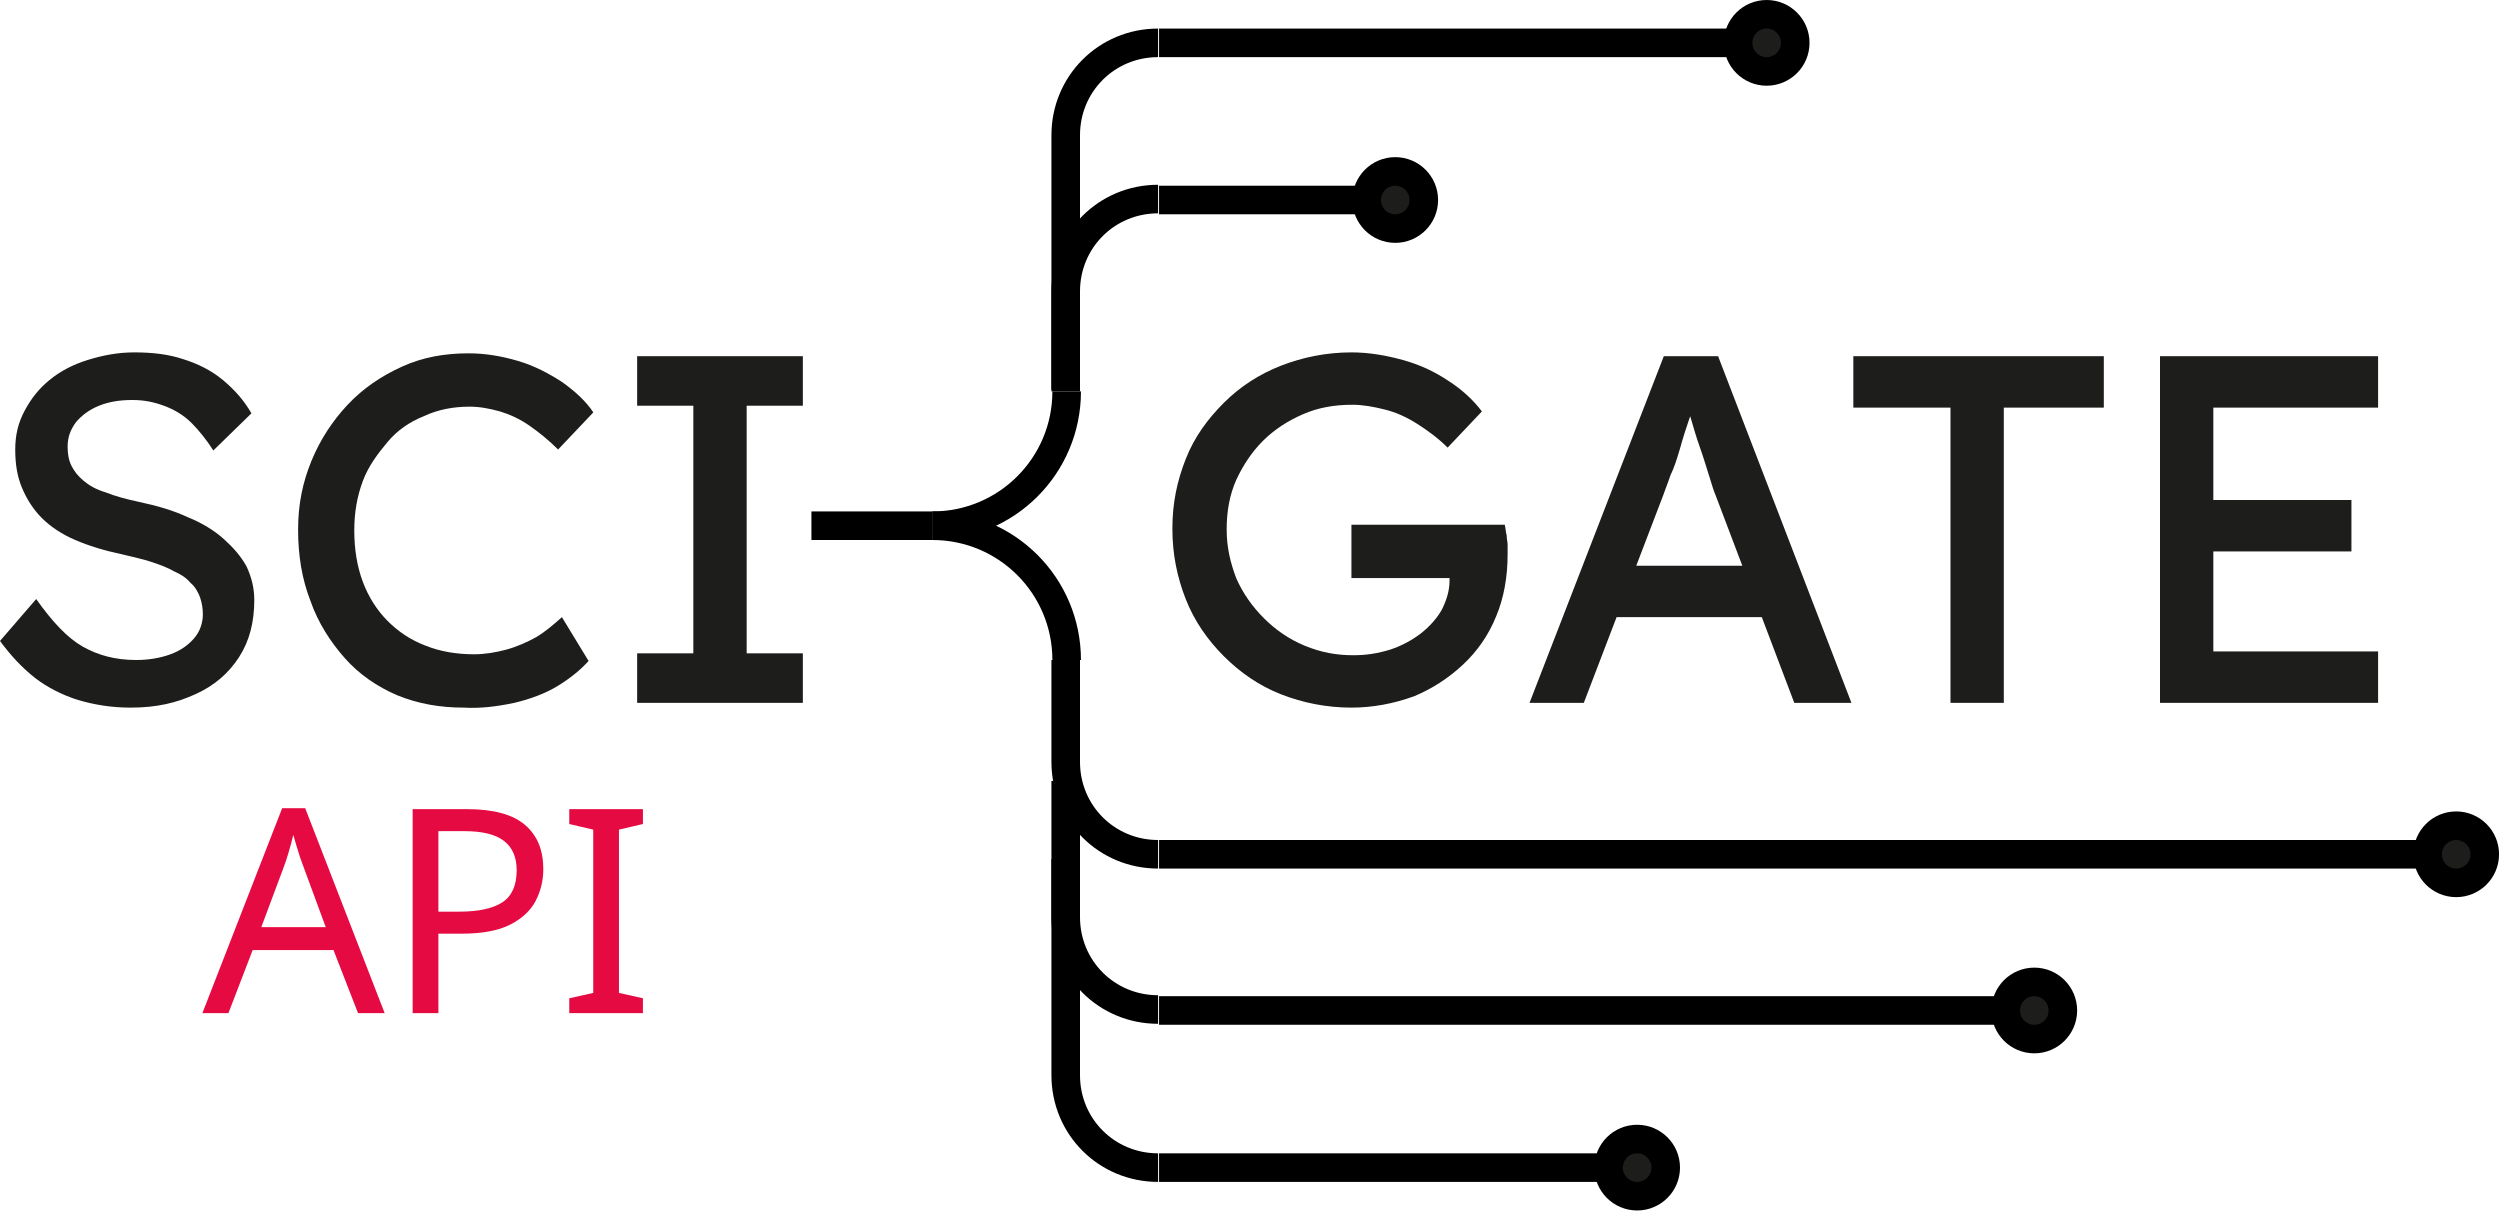
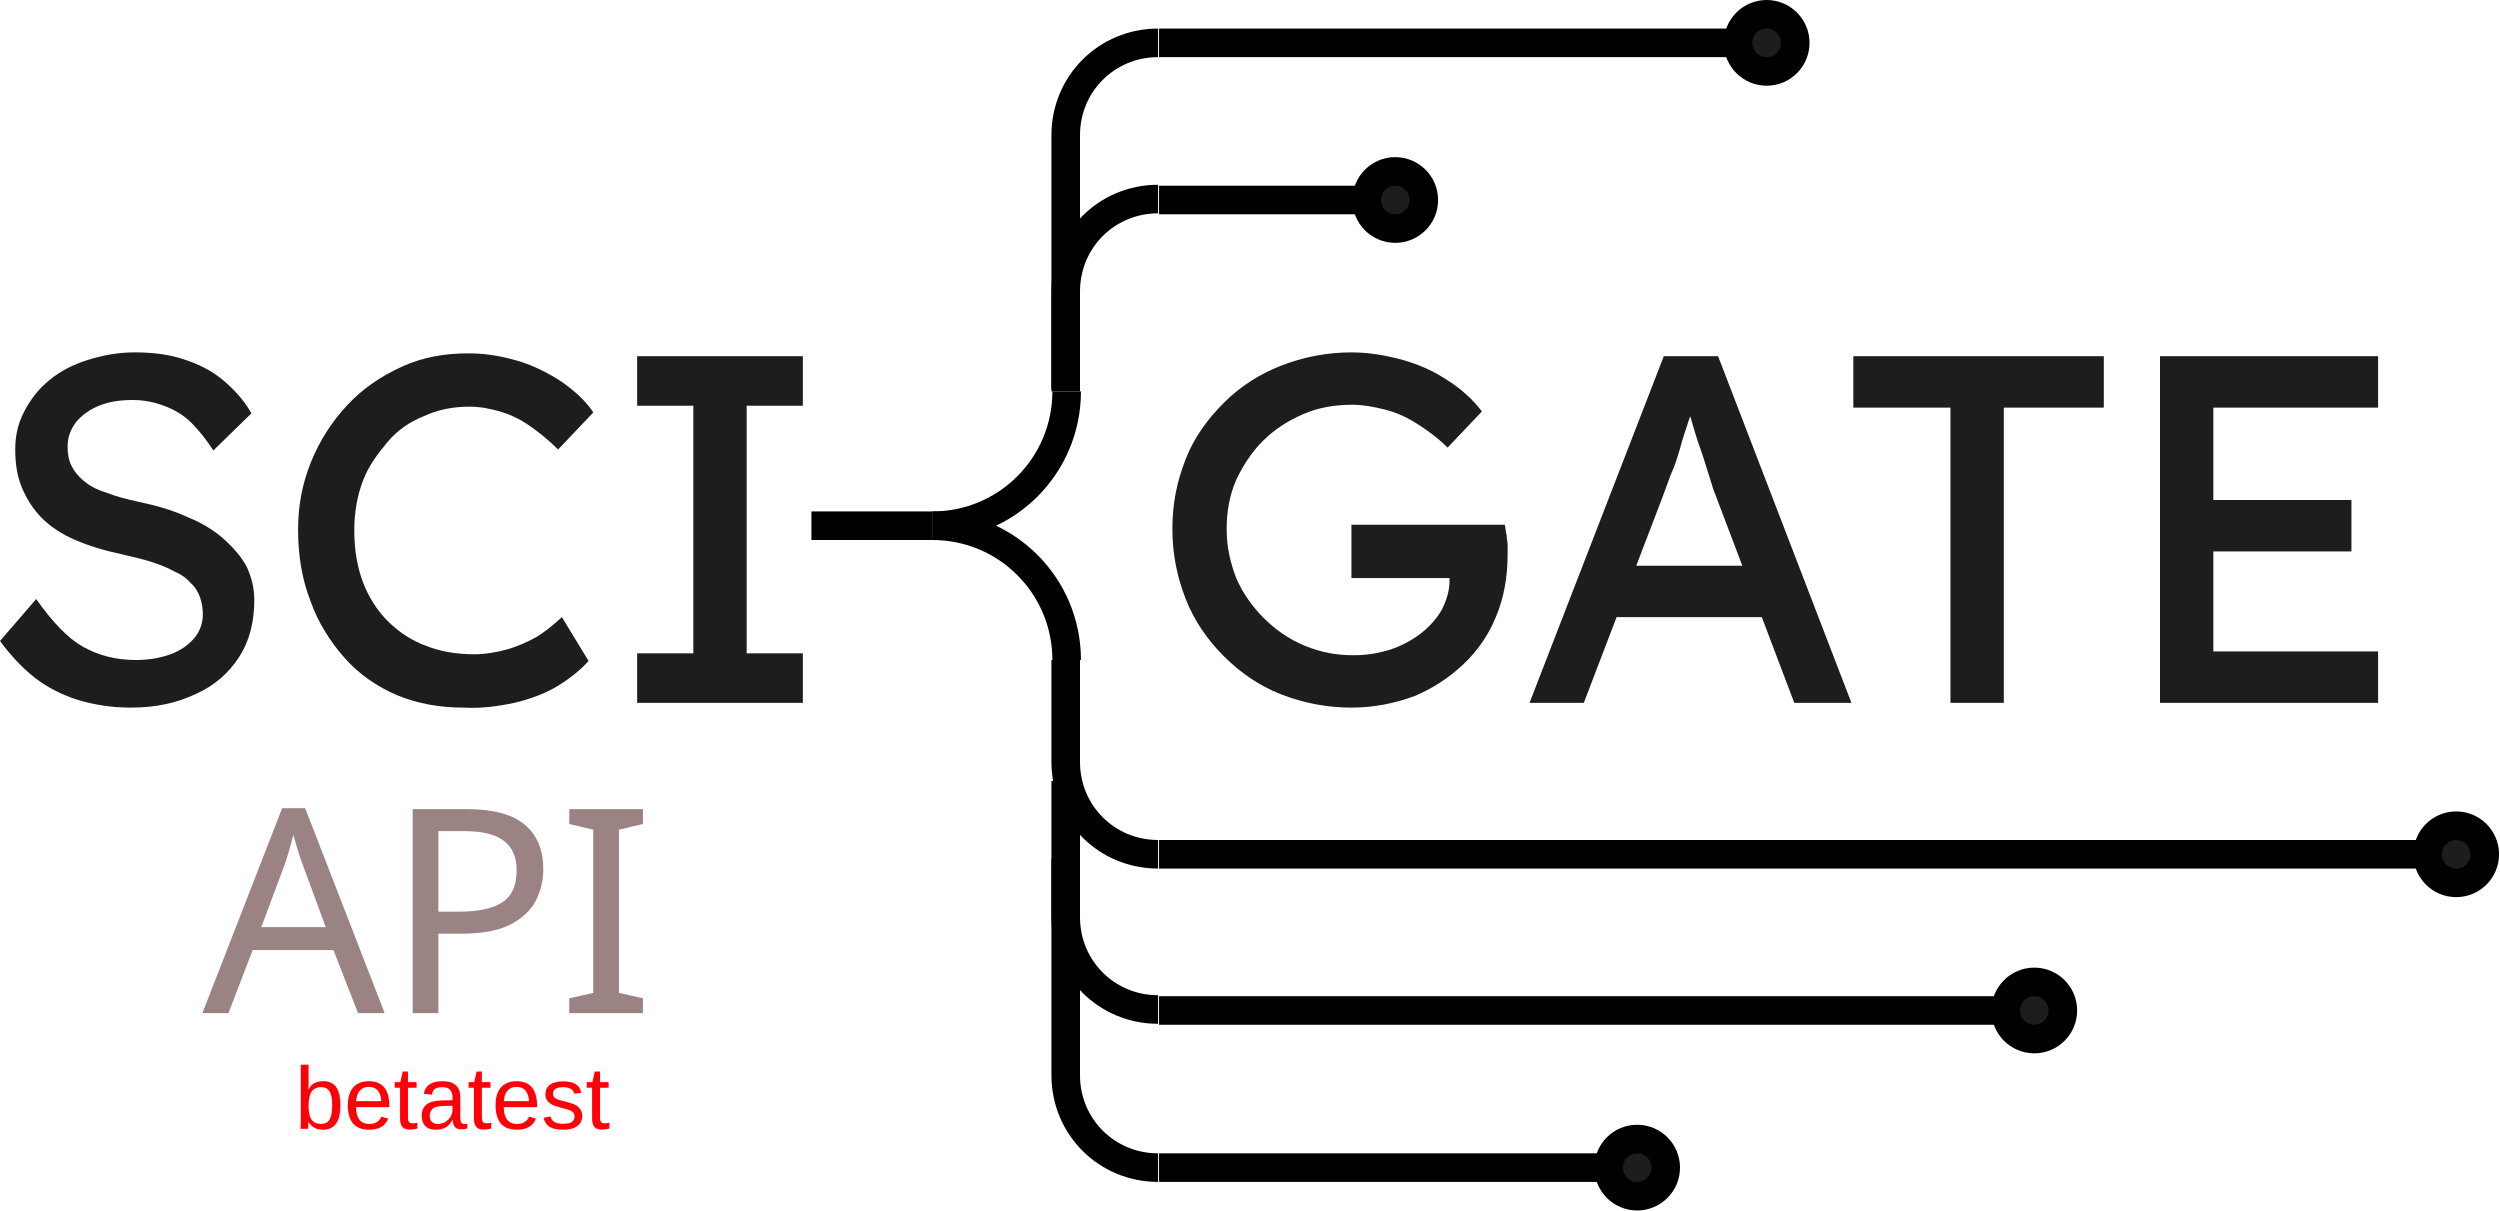
- <svg xmlns="http://www.w3.org/2000/svg" version="1.1" id="a" x="0px" y="0px" viewBox="0 0 262.5 127.1" style="enable-background:new 0 0 262.5 127.1;" xml:space="preserve">
+ <svg xmlns="http://www.w3.org/2000/svg" version="1.1" id="a" x="0px" y="0px" viewBox="0 0 262.5 127.1" style="enable-background:new 0 0 262.5 127.1;">
  <style type="text/css">
	.st0{fill:#1D1D1B;}
	.st1{fill:none;stroke:#000000;stroke-width:3;stroke-miterlimit:10;}
	.st2{fill:#1D1D1B;stroke:#000000;stroke-width:3;stroke-miterlimit:10;}
	.st3{fill:#E50B42;}
	.st4{font-family:'Rockwell-Regular';}
	.st5{font-size:30px;}
</style>
  <g>
-     <path class="st0" d="M13.7,74.3c-2,0-3.8-0.3-5.5-0.8C6.6,73,5,72.2,3.7,71.2c-1.4-1.1-2.6-2.4-3.7-3.9l3.8-4.4   c1.7,2.4,3.3,4.1,4.9,5c1.6,0.9,3.4,1.4,5.6,1.4c1.3,0,2.5-0.2,3.6-0.6c1.1-0.4,1.9-1,2.5-1.7c0.6-0.7,0.9-1.6,0.9-2.5   c0-0.6-0.1-1.2-0.3-1.8c-0.2-0.5-0.5-1.1-1-1.5c-0.4-0.5-1-0.9-1.7-1.2c-0.7-0.4-1.5-0.7-2.4-1c-0.9-0.3-1.9-0.5-3.1-0.8   c-1.9-0.4-3.5-0.9-4.9-1.5c-1.4-0.6-2.6-1.4-3.5-2.3s-1.6-2-2.1-3.2s-0.7-2.5-0.7-4s0.3-2.8,1-4.1s1.5-2.3,2.6-3.2   c1.1-0.9,2.4-1.6,4-2.1s3.2-0.8,4.9-0.8c1.9,0,3.6,0.2,5.1,0.7c1.6,0.5,3,1.2,4.2,2.2c1.2,1,2.2,2.1,3,3.5l-4,3.9   c-0.7-1.1-1.5-2.1-2.3-2.9s-1.8-1.4-2.9-1.8s-2.1-0.6-3.3-0.6c-1.4,0-2.5,0.2-3.5,0.6s-1.8,1-2.4,1.7c-0.6,0.8-0.9,1.6-0.9,2.6   c0,0.7,0.1,1.4,0.4,2c0.3,0.6,0.7,1.1,1.3,1.6s1.3,0.9,2.3,1.2c1,0.4,2.1,0.7,3.5,1c1.9,0.4,3.6,0.9,5.1,1.6   c1.5,0.6,2.8,1.4,3.8,2.3c1,0.9,1.8,1.8,2.4,2.9c0.5,1.1,0.8,2.2,0.8,3.5c0,2.3-0.5,4.3-1.6,6c-1.1,1.7-2.6,3-4.6,3.9   S16.5,74.3,13.7,74.3L13.7,74.3z" />
-     <path class="st0" d="M48.7,74.3c-2.5,0-4.8-0.4-7-1.3c-2.1-0.9-4-2.2-5.5-3.9s-2.8-3.7-3.6-6c-0.9-2.3-1.3-4.8-1.3-7.5   s0.5-5,1.4-7.2c0.9-2.2,2.2-4.2,3.8-5.9s3.5-3,5.7-4s4.5-1.4,7-1.4c1.8,0,3.5,0.3,5.2,0.8c1.7,0.5,3.2,1.3,4.6,2.2   c1.4,1,2.5,2,3.3,3.2l-3.7,3.9c-1-1-2-1.8-3-2.5c-1-0.7-2.1-1.2-3.1-1.5c-1.1-0.3-2.1-0.5-3.2-0.5c-1.7,0-3.3,0.3-4.8,1   c-1.5,0.6-2.8,1.5-3.8,2.7s-2,2.5-2.6,4.1s-0.9,3.3-0.9,5.2c0,2,0.3,3.8,0.9,5.4s1.5,3,2.6,4.1s2.4,2,4,2.6   c1.5,0.6,3.2,0.9,5.1,0.9c1.1,0,2.3-0.2,3.4-0.5s2.2-0.8,3.1-1.3c1-0.6,1.8-1.3,2.7-2.1l2.8,4.6c-0.8,0.9-1.9,1.8-3.2,2.6   s-2.9,1.4-4.6,1.8C52.1,74.2,50.4,74.4,48.7,74.3L48.7,74.3z" />
+     <path class="st0" d="M13.7,74.3c-2,0-3.8-0.3-5.5-0.8C6.6,73,5,72.2,3.7,71.2c-1.4-1.1-2.6-2.4-3.7-3.9l3.8-4.4 c1.7,2.4,3.3,4.1,4.9,5c1.6,0.9,3.4,1.4,5.6,1.4c1.3,0,2.5-0.2,3.6-0.6c1.1-0.4,1.9-1,2.5-1.7c0.6-0.7,0.9-1.6,0.9-2.5 c0-0.6-0.1-1.2-0.3-1.8c-0.2-0.5-0.5-1.1-1-1.5c-0.4-0.5-1-0.9-1.7-1.2c-0.7-0.4-1.5-0.7-2.4-1c-0.9-0.3-1.9-0.5-3.1-0.8 c-1.9-0.4-3.5-0.9-4.9-1.5c-1.4-0.6-2.6-1.4-3.5-2.3s-1.6-2-2.1-3.2s-0.7-2.5-0.7-4s0.3-2.8,1-4.1s1.5-2.3,2.6-3.2 c1.1-0.9,2.4-1.6,4-2.1s3.2-0.8,4.9-0.8c1.9,0,3.6,0.2,5.1,0.7c1.6,0.5,3,1.2,4.2,2.2c1.2,1,2.2,2.1,3,3.5l-4,3.9 c-0.7-1.1-1.5-2.1-2.3-2.9s-1.8-1.4-2.9-1.8s-2.1-0.6-3.3-0.6c-1.4,0-2.5,0.2-3.5,0.6s-1.8,1-2.4,1.7c-0.6,0.8-0.9,1.6-0.9,2.6 c0,0.7,0.1,1.4,0.4,2c0.3,0.6,0.7,1.1,1.3,1.6s1.3,0.9,2.3,1.2c1,0.4,2.1,0.7,3.5,1c1.9,0.4,3.6,0.9,5.1,1.6 c1.5,0.6,2.8,1.4,3.8,2.3c1,0.9,1.8,1.8,2.4,2.9c0.5,1.1,0.8,2.2,0.8,3.5c0,2.3-0.5,4.3-1.6,6c-1.1,1.7-2.6,3-4.6,3.9 S16.5,74.3,13.7,74.3L13.7,74.3z" />
+     <path class="st0" d="M48.7,74.3c-2.5,0-4.8-0.4-7-1.3c-2.1-0.9-4-2.2-5.5-3.9s-2.8-3.7-3.6-6c-0.9-2.3-1.3-4.8-1.3-7.5 s0.5-5,1.4-7.2c0.9-2.2,2.2-4.2,3.8-5.9s3.5-3,5.7-4s4.5-1.4,7-1.4c1.8,0,3.5,0.3,5.2,0.8c1.7,0.5,3.2,1.3,4.6,2.2 c1.4,1,2.5,2,3.3,3.2l-3.7,3.9c-1-1-2-1.8-3-2.5c-1-0.7-2.1-1.2-3.1-1.5c-1.1-0.3-2.1-0.5-3.2-0.5c-1.7,0-3.3,0.3-4.8,1 c-1.5,0.6-2.8,1.5-3.8,2.7s-2,2.5-2.6,4.1s-0.9,3.3-0.9,5.2c0,2,0.3,3.8,0.9,5.4s1.5,3,2.6,4.1s2.4,2,4,2.6 c1.5,0.6,3.2,0.9,5.1,0.9c1.1,0,2.3-0.2,3.4-0.5s2.2-0.8,3.1-1.3c1-0.6,1.8-1.3,2.7-2.1l2.8,4.6c-0.8,0.9-1.9,1.8-3.2,2.6 s-2.9,1.4-4.6,1.8C52.1,74.2,50.4,74.4,48.7,74.3L48.7,74.3z" />
    <path class="st0" d="M66.9,73.8v-5.2h5.9v-26h-5.9v-5.2h17.4v5.2h-5.9v26h5.9v5.2H66.9z" />
-     <path class="st0" d="M141.9,74.3c-2.6,0-5.1-0.5-7.4-1.4c-2.3-0.9-4.3-2.3-6-4c-1.7-1.7-3.1-3.7-4-6s-1.4-4.7-1.4-7.4   s0.5-5,1.4-7.3s2.3-4.2,4-5.9c1.7-1.7,3.7-3,6-3.9s4.8-1.4,7.4-1.4c1.8,0,3.6,0.3,5.4,0.8s3.3,1.2,4.8,2.2c1.4,0.9,2.6,2,3.5,3.2   l-3.6,3.8c-1-1-2.1-1.8-3.2-2.5s-2.2-1.2-3.4-1.5s-2.3-0.5-3.4-0.5c-1.9,0-3.6,0.3-5.2,1c-1.6,0.7-3,1.6-4.2,2.8   c-1.2,1.2-2.1,2.6-2.8,4.1c-0.7,1.6-1,3.3-1,5.2s0.4,3.5,1,5.1c0.7,1.6,1.7,3,2.9,4.2c1.2,1.2,2.6,2.2,4.3,2.9s3.3,1,5.1,1   c1.4,0,2.6-0.2,3.9-0.6c1.2-0.4,2.3-1,3.2-1.7s1.7-1.6,2.2-2.5c0.5-1,0.8-2,0.8-3v-1l0.8,0.7h-11.1v-5.6h16.1   c0.1,0.4,0.1,0.8,0.2,1.1c0,0.4,0.1,0.7,0.1,1s0,0.7,0,1c0,2.4-0.4,4.6-1.2,6.5c-0.8,2-2,3.7-3.5,5.1s-3.2,2.5-5.1,3.3   C146.3,73.9,144.1,74.3,141.9,74.3L141.9,74.3z" />
-     <path class="st0" d="M160.6,73.8l14.1-36.4h5.7l14,36.4h-6l-8.3-21.9c-0.1-0.2-0.3-0.8-0.6-1.8c-0.3-0.9-0.6-2-1-3.1   c-0.4-1.1-0.7-2.2-1-3.2c-0.3-1-0.5-1.6-0.6-1.8l1.2,0c-0.2,0.6-0.5,1.3-0.8,2.2c-0.3,0.9-0.6,1.8-0.9,2.9c-0.3,1-0.6,2-1,2.8   c-0.3,0.9-0.6,1.6-0.8,2.2l-8.3,21.7H160.6L160.6,73.8z M166.9,64.8l2.1-5.4h16.5l2.4,5.4H166.9L166.9,64.8z" />
+     <path class="st0" d="M141.9,74.3c-2.6,0-5.1-0.5-7.4-1.4c-2.3-0.9-4.3-2.3-6-4c-1.7-1.7-3.1-3.7-4-6s-1.4-4.7-1.4-7.4 s0.5-5,1.4-7.3s2.3-4.2,4-5.9c1.7-1.7,3.7-3,6-3.9s4.8-1.4,7.4-1.4c1.8,0,3.6,0.3,5.4,0.8s3.3,1.2,4.8,2.2c1.4,0.9,2.6,2,3.5,3.2 l-3.6,3.8c-1-1-2.1-1.8-3.2-2.5s-2.2-1.2-3.4-1.5s-2.3-0.5-3.4-0.5c-1.9,0-3.6,0.3-5.2,1c-1.6,0.7-3,1.6-4.2,2.8 c-1.2,1.2-2.1,2.6-2.8,4.1c-0.7,1.6-1,3.3-1,5.2s0.4,3.5,1,5.1c0.7,1.6,1.7,3,2.9,4.2c1.2,1.2,2.6,2.2,4.3,2.9s3.3,1,5.1,1 c1.4,0,2.6-0.2,3.9-0.6c1.2-0.4,2.3-1,3.2-1.7s1.7-1.6,2.2-2.5c0.5-1,0.8-2,0.8-3v-1l0.8,0.7h-11.1v-5.6h16.1 c0.1,0.4,0.1,0.8,0.2,1.1c0,0.4,0.1,0.7,0.1,1s0,0.7,0,1c0,2.4-0.4,4.6-1.2,6.5c-0.8,2-2,3.7-3.5,5.1s-3.2,2.5-5.1,3.3 C146.3,73.9,144.1,74.3,141.9,74.3L141.9,74.3z" />
+     <path class="st0" d="M160.6,73.8l14.1-36.4h5.7l14,36.4h-6l-8.3-21.9c-0.1-0.2-0.3-0.8-0.6-1.8c-0.3-0.9-0.6-2-1-3.1 c-0.4-1.1-0.7-2.2-1-3.2c-0.3-1-0.5-1.6-0.6-1.8l1.2,0c-0.2,0.6-0.5,1.3-0.8,2.2c-0.3,0.9-0.6,1.8-0.9,2.9c-0.3,1-0.6,2-1,2.8 c-0.3,0.9-0.6,1.6-0.8,2.2l-8.3,21.7H160.6L160.6,73.8z M166.9,64.8l2.1-5.4h16.5l2.4,5.4H166.9L166.9,64.8z" />
    <path class="st0" d="M204.8,73.8v-31h-10.2v-5.4h26.3v5.4h-10.5v31H204.8z" />
    <path class="st0" d="M226.8,73.8V37.4h22.9v5.4h-17.3v25.6h17.3v5.4L226.8,73.8L226.8,73.8z M229.4,57.9v-5.4h17.5v5.4H229.4z" />
  </g>
  <line class="st1" x1="121.7" y1="21" x2="146.5" y2="21" />
  <line class="st1" x1="121.7" y1="89.7" x2="257.9" y2="89.7" />
  <path class="st1" d="M111.9,41.1V30.6c0-5.4,4.3-9.7,9.7-9.7" />
  <path class="st1" d="M97.9,55.2c7.8,0,14.1-6.3,14.1-14.1" />
  <path class="st1" d="M97.9,55.2c7.8,0,14.1,6.3,14.1,14.1" />
  <line class="st1" x1="121.7" y1="4.5" x2="185.5" y2="4.5" />
  <path class="st1" d="M111.9,40.9V14.2c0-5.4,4.3-9.7,9.7-9.7" />
  <path class="st1" d="M111.9,69.3V80c0,5.4,4.3,9.7,9.7,9.7" />
  <line class="st1" x1="85.2" y1="55.2" x2="97.9" y2="55.2" />
  <circle class="st2" cx="146.5" cy="21" r="3" />
  <circle class="st2" cx="185.5" cy="4.5" r="3" />
  <line class="st1" x1="121.7" y1="106.1" x2="213.6" y2="106.1" />
  <path class="st1" d="M111.9,82v14.3c0,5.4,4.3,9.7,9.7,9.7" />
  <line class="st1" x1="121.7" y1="122.6" x2="171.9" y2="122.6" />
  <path class="st1" d="M111.9,90.2v22.7c0,5.4,4.3,9.7,9.7,9.7" />
  <circle class="st2" cx="213.6" cy="106.1" r="3" />
  <circle class="st2" cx="171.9" cy="122.6" r="3" />
  <circle class="st2" cx="257.9" cy="89.7" r="3" />
-   <text transform="matrix(1 0 0 1 21.25 106.38)" class="st3 st4 st5">API</text>
+   <text transform="matrix(1 0 0 1 21.25 106.38)" class="st3 st4 st5" style="fill: rgb(156, 131, 131); white-space: pre;">API</text>
+   <text style="fill: rgb(255, 0, 8); font-family: Arial, sans-serif; font-size: 9.3px; white-space: pre;" x="30.961" y="118.53">betatest</text>
+   <text style="white-space: pre; fill: rgb(51, 51, 51); font-family: Arial, sans-serif; font-size: 9.3px;" x="114.925" y="193.198">Geben Sie hier Ihren Text ein</text>
+   <text style="white-space: pre; fill: rgb(51, 51, 51); font-family: Arial, sans-serif; font-size: 9.3px;" x="129.56" y="173.928">Geben Sie hier Ihren Text ein</text>
+   <text style="white-space: pre; fill: rgb(51, 51, 51); font-family: Arial, sans-serif; font-size: 9.3px;" x="48.55" y="143.932">Geben Sie hier Ihren Text ein</text>
</svg>
